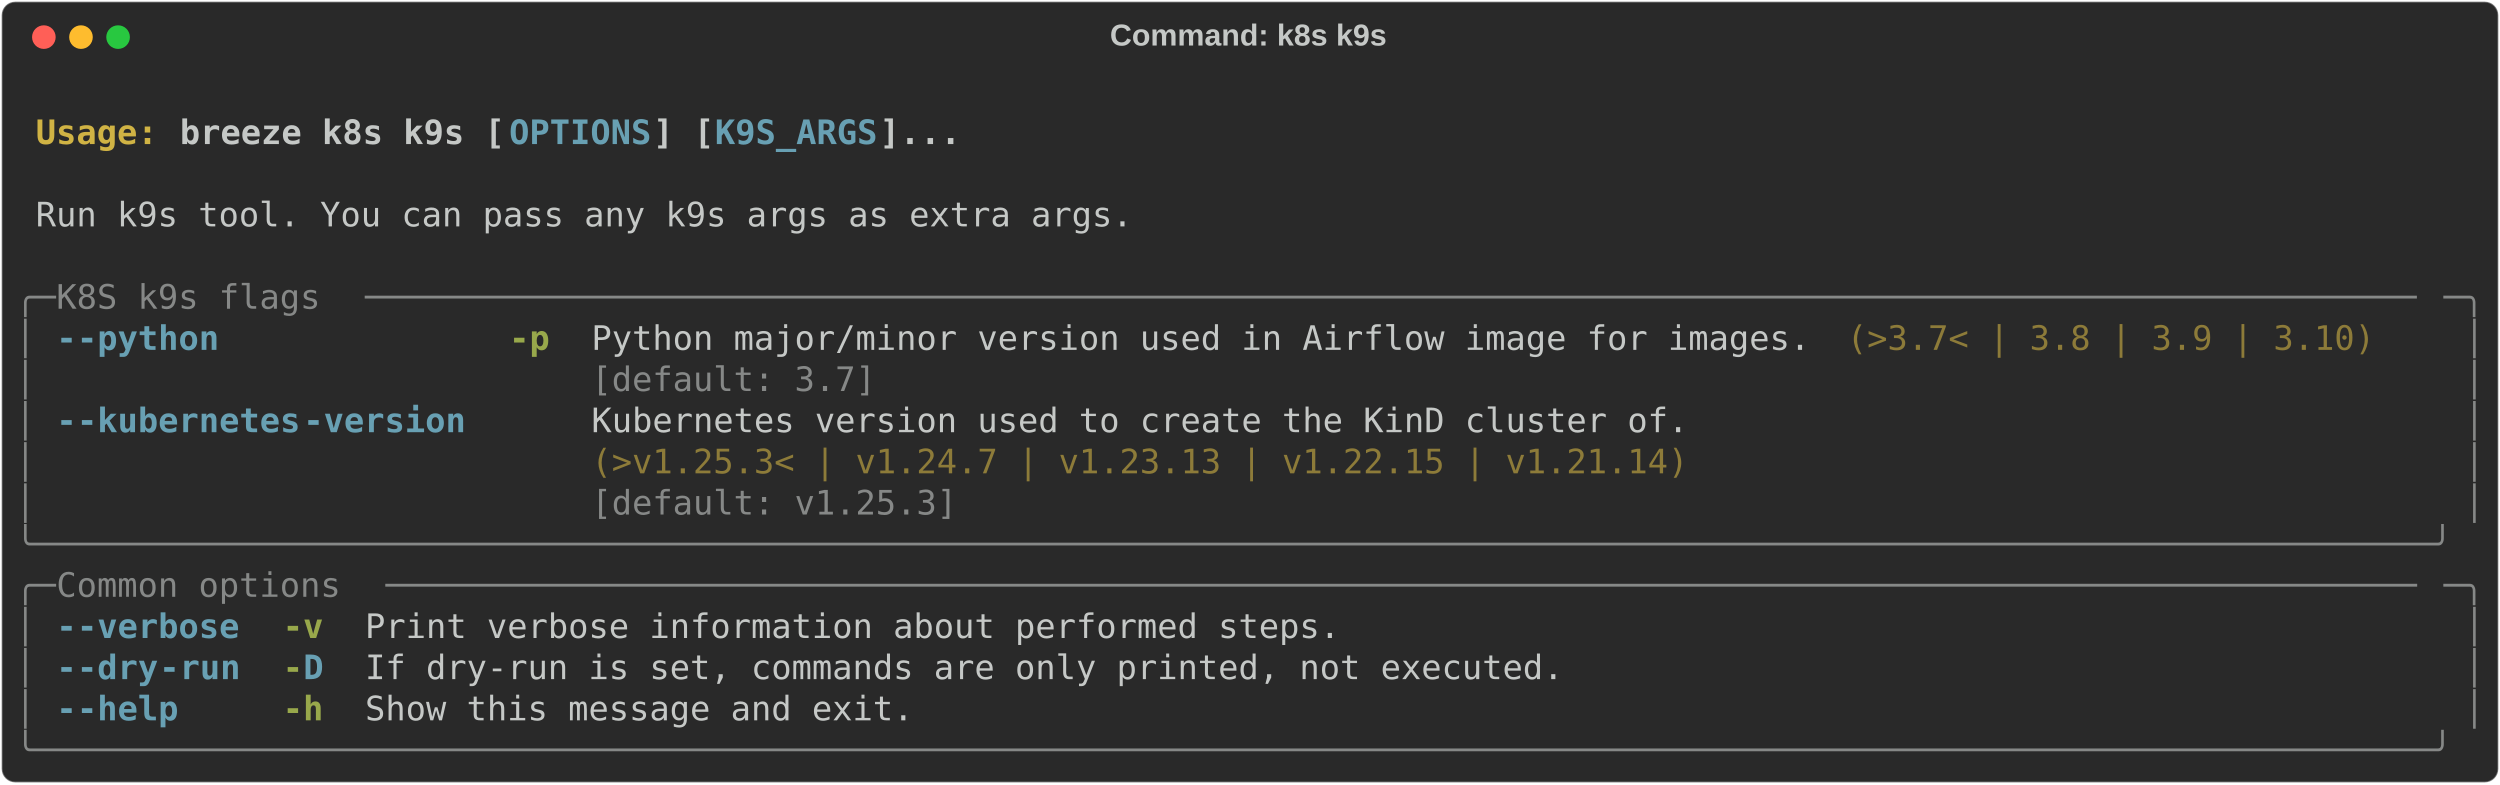
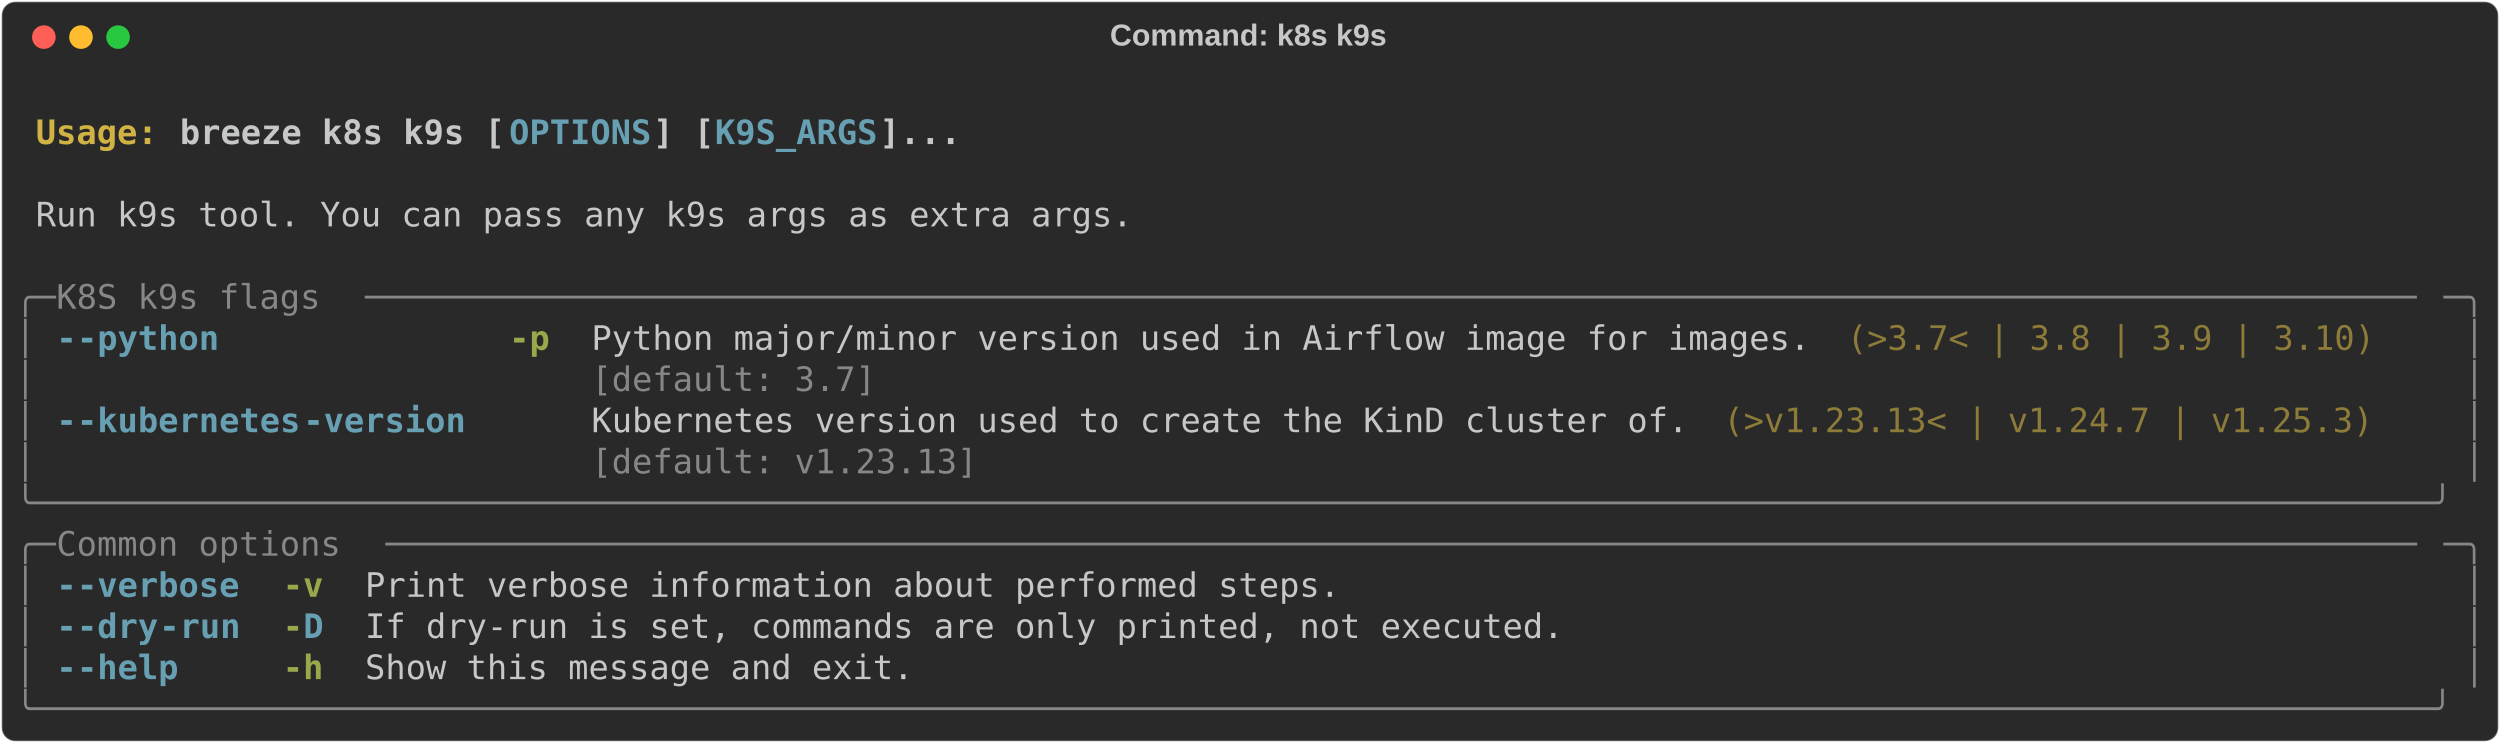
- <svg xmlns="http://www.w3.org/2000/svg" class="rich-terminal" viewBox="0 0 1482 464.8">
+ <svg xmlns="http://www.w3.org/2000/svg" class="rich-terminal" viewBox="0 0 1482 440.4">
  <style>

    @font-face {
        font-family: "Fira Code";
        src: local("FiraCode-Regular"),
                url("https://cdnjs.cloudflare.com/ajax/libs/firacode/6.2.0/woff2/FiraCode-Regular.woff2") format("woff2"),
                url("https://cdnjs.cloudflare.com/ajax/libs/firacode/6.2.0/woff/FiraCode-Regular.woff") format("woff");
        font-style: normal;
        font-weight: 400;
    }
    @font-face {
        font-family: "Fira Code";
        src: local("FiraCode-Bold"),
                url("https://cdnjs.cloudflare.com/ajax/libs/firacode/6.2.0/woff2/FiraCode-Bold.woff2") format("woff2"),
                url("https://cdnjs.cloudflare.com/ajax/libs/firacode/6.2.0/woff/FiraCode-Bold.woff") format("woff");
        font-style: bold;
        font-weight: 700;
    }

    .breeze-k8s-k9s-matrix {
        font-family: Fira Code, monospace;
        font-size: 20px;
        line-height: 24.4px;
        font-variant-east-asian: full-width;
    }

    .breeze-k8s-k9s-title {
        font-size: 18px;
        font-weight: bold;
        font-family: arial;
    }

    .breeze-k8s-k9s-r1 { fill: #c5c8c6;font-weight: bold }
.breeze-k8s-k9s-r2 { fill: #c5c8c6 }
.breeze-k8s-k9s-r3 { fill: #d0b344;font-weight: bold }
.breeze-k8s-k9s-r4 { fill: #68a0b3;font-weight: bold }
.breeze-k8s-k9s-r5 { fill: #868887 }
.breeze-k8s-k9s-r6 { fill: #98a84b;font-weight: bold }
.breeze-k8s-k9s-r7 { fill: #8d7b39 }
    </style>
  <defs>
    <clipPath id="breeze-k8s-k9s-clip-terminal">
-       <rect x="0" y="0" width="1463.0" height="413.8" />
+       <rect x="0" y="0" width="1463.0" height="389.4" />
    </clipPath>
    <clipPath id="breeze-k8s-k9s-line-0">
      <rect x="0" y="1.5" width="1464" height="24.65" />
    </clipPath>
    <clipPath id="breeze-k8s-k9s-line-1">
      <rect x="0" y="25.9" width="1464" height="24.65" />
    </clipPath>
    <clipPath id="breeze-k8s-k9s-line-2">
      <rect x="0" y="50.3" width="1464" height="24.65" />
    </clipPath>
    <clipPath id="breeze-k8s-k9s-line-3">
      <rect x="0" y="74.7" width="1464" height="24.65" />
    </clipPath>
    <clipPath id="breeze-k8s-k9s-line-4">
      <rect x="0" y="99.1" width="1464" height="24.65" />
    </clipPath>
    <clipPath id="breeze-k8s-k9s-line-5">
      <rect x="0" y="123.5" width="1464" height="24.65" />
    </clipPath>
    <clipPath id="breeze-k8s-k9s-line-6">
      <rect x="0" y="147.9" width="1464" height="24.65" />
    </clipPath>
    <clipPath id="breeze-k8s-k9s-line-7">
      <rect x="0" y="172.3" width="1464" height="24.65" />
    </clipPath>
    <clipPath id="breeze-k8s-k9s-line-8">
      <rect x="0" y="196.7" width="1464" height="24.65" />
    </clipPath>
    <clipPath id="breeze-k8s-k9s-line-9">
      <rect x="0" y="221.1" width="1464" height="24.65" />
    </clipPath>
    <clipPath id="breeze-k8s-k9s-line-10">
      <rect x="0" y="245.5" width="1464" height="24.65" />
    </clipPath>
    <clipPath id="breeze-k8s-k9s-line-11">
      <rect x="0" y="269.9" width="1464" height="24.65" />
    </clipPath>
    <clipPath id="breeze-k8s-k9s-line-12">
      <rect x="0" y="294.3" width="1464" height="24.65" />
    </clipPath>
    <clipPath id="breeze-k8s-k9s-line-13">
      <rect x="0" y="318.7" width="1464" height="24.65" />
    </clipPath>
    <clipPath id="breeze-k8s-k9s-line-14">
      <rect x="0" y="343.1" width="1464" height="24.65" />
    </clipPath>
-     <clipPath id="breeze-k8s-k9s-line-15">
-       <rect x="0" y="367.5" width="1464" height="24.65" />
-     </clipPath>
  </defs>
-   <rect fill="#292929" stroke="rgba(255,255,255,0.35)" stroke-width="1" x="1" y="1" width="1480" height="462.8" rx="8" />
+   <rect fill="#292929" stroke="rgba(255,255,255,0.35)" stroke-width="1" x="1" y="1" width="1480" height="438.4" rx="8" />
  <text class="breeze-k8s-k9s-title" fill="#c5c8c6" text-anchor="middle" x="740" y="27">Command: k8s k9s</text>
  <g transform="translate(26,22)">
    <circle cx="0" cy="0" r="7" fill="#ff5f57" />
    <circle cx="22" cy="0" r="7" fill="#febc2e" />
    <circle cx="44" cy="0" r="7" fill="#28c840" />
  </g>
  <g transform="translate(9, 41)" clip-path="url(#breeze-k8s-k9s-clip-terminal)">
    <g class="breeze-k8s-k9s-matrix">
      <text class="breeze-k8s-k9s-r2" x="1464" y="20" textLength="12.2" clip-path="url(#breeze-k8s-k9s-line-0)">
</text>
      <text class="breeze-k8s-k9s-r3" x="12.2" y="44.4" textLength="85.4" clip-path="url(#breeze-k8s-k9s-line-1)">Usage: </text>
      <text class="breeze-k8s-k9s-r1" x="97.6" y="44.4" textLength="195.2" clip-path="url(#breeze-k8s-k9s-line-1)">breeze k8s k9s [</text>
      <text class="breeze-k8s-k9s-r4" x="292.8" y="44.4" textLength="85.4" clip-path="url(#breeze-k8s-k9s-line-1)">OPTIONS</text>
      <text class="breeze-k8s-k9s-r1" x="378.2" y="44.4" textLength="36.6" clip-path="url(#breeze-k8s-k9s-line-1)">] [</text>
      <text class="breeze-k8s-k9s-r4" x="414.8" y="44.4" textLength="97.6" clip-path="url(#breeze-k8s-k9s-line-1)">K9S_ARGS</text>
      <text class="breeze-k8s-k9s-r1" x="512.4" y="44.4" textLength="48.8" clip-path="url(#breeze-k8s-k9s-line-1)">]...</text>
      <text class="breeze-k8s-k9s-r2" x="1464" y="44.4" textLength="12.2" clip-path="url(#breeze-k8s-k9s-line-1)">
</text>
      <text class="breeze-k8s-k9s-r2" x="1464" y="68.8" textLength="12.2" clip-path="url(#breeze-k8s-k9s-line-2)">
</text>
      <text class="breeze-k8s-k9s-r2" x="12.2" y="93.2" textLength="658.8" clip-path="url(#breeze-k8s-k9s-line-3)">Run k9s tool. You can pass any k9s args as extra args.</text>
      <text class="breeze-k8s-k9s-r2" x="1464" y="93.2" textLength="12.2" clip-path="url(#breeze-k8s-k9s-line-3)">
</text>
      <text class="breeze-k8s-k9s-r2" x="1464" y="117.6" textLength="12.2" clip-path="url(#breeze-k8s-k9s-line-4)">
</text>
      <text class="breeze-k8s-k9s-r5" x="0" y="142" textLength="24.4" clip-path="url(#breeze-k8s-k9s-line-5)">╭─</text>
      <text class="breeze-k8s-k9s-r5" x="24.4" y="142" textLength="183" clip-path="url(#breeze-k8s-k9s-line-5)"> K8S k9s flags </text>
      <text class="breeze-k8s-k9s-r5" x="207.4" y="142" textLength="1232.2" clip-path="url(#breeze-k8s-k9s-line-5)">─────────────────────────────────────────────────────────────────────────────────────────────────────</text>
      <text class="breeze-k8s-k9s-r5" x="1439.6" y="142" textLength="24.4" clip-path="url(#breeze-k8s-k9s-line-5)">─╮</text>
      <text class="breeze-k8s-k9s-r2" x="1464" y="142" textLength="12.2" clip-path="url(#breeze-k8s-k9s-line-5)">
</text>
      <text class="breeze-k8s-k9s-r5" x="0" y="166.4" textLength="12.2" clip-path="url(#breeze-k8s-k9s-line-6)">│</text>
      <text class="breeze-k8s-k9s-r4" x="24.4" y="166.4" textLength="12.2" clip-path="url(#breeze-k8s-k9s-line-6)">-</text>
      <text class="breeze-k8s-k9s-r4" x="36.6" y="166.4" textLength="85.4" clip-path="url(#breeze-k8s-k9s-line-6)">-python</text>
      <text class="breeze-k8s-k9s-r6" x="292.8" y="166.4" textLength="24.4" clip-path="url(#breeze-k8s-k9s-line-6)">-p</text>
      <text class="breeze-k8s-k9s-r2" x="341.6" y="166.4" textLength="732" clip-path="url(#breeze-k8s-k9s-line-6)">Python major/minor version used in Airflow image for images.</text>
      <text class="breeze-k8s-k9s-r7" x="1085.8" y="166.4" textLength="317.2" clip-path="url(#breeze-k8s-k9s-line-6)">(&gt;3.7&lt; | 3.8 | 3.9 | 3.10)</text>
      <text class="breeze-k8s-k9s-r5" x="1451.8" y="166.4" textLength="12.2" clip-path="url(#breeze-k8s-k9s-line-6)">│</text>
      <text class="breeze-k8s-k9s-r2" x="1464" y="166.4" textLength="12.2" clip-path="url(#breeze-k8s-k9s-line-6)">
</text>
      <text class="breeze-k8s-k9s-r5" x="0" y="190.8" textLength="12.2" clip-path="url(#breeze-k8s-k9s-line-7)">│</text>
      <text class="breeze-k8s-k9s-r5" x="341.6" y="190.8" textLength="732" clip-path="url(#breeze-k8s-k9s-line-7)">[default: 3.7]                                              </text>
      <text class="breeze-k8s-k9s-r5" x="1451.8" y="190.8" textLength="12.2" clip-path="url(#breeze-k8s-k9s-line-7)">│</text>
      <text class="breeze-k8s-k9s-r2" x="1464" y="190.8" textLength="12.2" clip-path="url(#breeze-k8s-k9s-line-7)">
</text>
      <text class="breeze-k8s-k9s-r5" x="0" y="215.2" textLength="12.2" clip-path="url(#breeze-k8s-k9s-line-8)">│</text>
      <text class="breeze-k8s-k9s-r4" x="24.4" y="215.2" textLength="12.2" clip-path="url(#breeze-k8s-k9s-line-8)">-</text>
      <text class="breeze-k8s-k9s-r4" x="36.6" y="215.2" textLength="134.2" clip-path="url(#breeze-k8s-k9s-line-8)">-kubernetes</text>
      <text class="breeze-k8s-k9s-r4" x="170.8" y="215.2" textLength="97.6" clip-path="url(#breeze-k8s-k9s-line-8)">-version</text>
      <text class="breeze-k8s-k9s-r2" x="341.6" y="215.2" textLength="658.8" clip-path="url(#breeze-k8s-k9s-line-8)">Kubernetes version used to create the KinD cluster of.</text>
+       <text class="breeze-k8s-k9s-r7" x="1012.6" y="215.2" textLength="390.4" clip-path="url(#breeze-k8s-k9s-line-8)">(&gt;v1.23.13&lt; | v1.24.7 | v1.25.3)</text>
      <text class="breeze-k8s-k9s-r5" x="1451.8" y="215.2" textLength="12.2" clip-path="url(#breeze-k8s-k9s-line-8)">│</text>
      <text class="breeze-k8s-k9s-r2" x="1464" y="215.2" textLength="12.2" clip-path="url(#breeze-k8s-k9s-line-8)">
</text>
      <text class="breeze-k8s-k9s-r5" x="0" y="239.6" textLength="12.2" clip-path="url(#breeze-k8s-k9s-line-9)">│</text>
-       <text class="breeze-k8s-k9s-r7" x="341.6" y="239.6" textLength="658.8" clip-path="url(#breeze-k8s-k9s-line-9)">(&gt;v1.25.3&lt; | v1.24.7 | v1.23.13 | v1.22.15 | v1.21.14)</text>
+       <text class="breeze-k8s-k9s-r5" x="341.6" y="239.6" textLength="658.8" clip-path="url(#breeze-k8s-k9s-line-9)">[default: v1.23.13]                                   </text>
      <text class="breeze-k8s-k9s-r5" x="1451.8" y="239.6" textLength="12.2" clip-path="url(#breeze-k8s-k9s-line-9)">│</text>
      <text class="breeze-k8s-k9s-r2" x="1464" y="239.6" textLength="12.2" clip-path="url(#breeze-k8s-k9s-line-9)">
</text>
-       <text class="breeze-k8s-k9s-r5" x="0" y="264" textLength="12.2" clip-path="url(#breeze-k8s-k9s-line-10)">│</text>
-       <text class="breeze-k8s-k9s-r5" x="341.6" y="264" textLength="658.8" clip-path="url(#breeze-k8s-k9s-line-10)">[default: v1.25.3]                                    </text>
-       <text class="breeze-k8s-k9s-r5" x="1451.8" y="264" textLength="12.2" clip-path="url(#breeze-k8s-k9s-line-10)">│</text>
+       <text class="breeze-k8s-k9s-r5" x="0" y="264" textLength="1464" clip-path="url(#breeze-k8s-k9s-line-10)">╰──────────────────────────────────────────────────────────────────────────────────────────────────────────────────────╯</text>
      <text class="breeze-k8s-k9s-r2" x="1464" y="264" textLength="12.2" clip-path="url(#breeze-k8s-k9s-line-10)">
</text>
-       <text class="breeze-k8s-k9s-r5" x="0" y="288.4" textLength="1464" clip-path="url(#breeze-k8s-k9s-line-11)">╰──────────────────────────────────────────────────────────────────────────────────────────────────────────────────────╯</text>
+       <text class="breeze-k8s-k9s-r5" x="0" y="288.4" textLength="24.4" clip-path="url(#breeze-k8s-k9s-line-11)">╭─</text>
+       <text class="breeze-k8s-k9s-r5" x="24.4" y="288.4" textLength="195.2" clip-path="url(#breeze-k8s-k9s-line-11)"> Common options </text>
+       <text class="breeze-k8s-k9s-r5" x="219.6" y="288.4" textLength="1220" clip-path="url(#breeze-k8s-k9s-line-11)">────────────────────────────────────────────────────────────────────────────────────────────────────</text>
+       <text class="breeze-k8s-k9s-r5" x="1439.6" y="288.4" textLength="24.4" clip-path="url(#breeze-k8s-k9s-line-11)">─╮</text>
      <text class="breeze-k8s-k9s-r2" x="1464" y="288.4" textLength="12.2" clip-path="url(#breeze-k8s-k9s-line-11)">
</text>
-       <text class="breeze-k8s-k9s-r5" x="0" y="312.8" textLength="24.4" clip-path="url(#breeze-k8s-k9s-line-12)">╭─</text>
-       <text class="breeze-k8s-k9s-r5" x="24.4" y="312.8" textLength="195.2" clip-path="url(#breeze-k8s-k9s-line-12)"> Common options </text>
-       <text class="breeze-k8s-k9s-r5" x="219.6" y="312.8" textLength="1220" clip-path="url(#breeze-k8s-k9s-line-12)">────────────────────────────────────────────────────────────────────────────────────────────────────</text>
-       <text class="breeze-k8s-k9s-r5" x="1439.6" y="312.8" textLength="24.4" clip-path="url(#breeze-k8s-k9s-line-12)">─╮</text>
+       <text class="breeze-k8s-k9s-r5" x="0" y="312.8" textLength="12.2" clip-path="url(#breeze-k8s-k9s-line-12)">│</text>
+       <text class="breeze-k8s-k9s-r4" x="24.4" y="312.8" textLength="12.2" clip-path="url(#breeze-k8s-k9s-line-12)">-</text>
+       <text class="breeze-k8s-k9s-r4" x="36.6" y="312.8" textLength="97.6" clip-path="url(#breeze-k8s-k9s-line-12)">-verbose</text>
+       <text class="breeze-k8s-k9s-r6" x="158.6" y="312.8" textLength="24.4" clip-path="url(#breeze-k8s-k9s-line-12)">-v</text>
+       <text class="breeze-k8s-k9s-r2" x="207.4" y="312.8" textLength="585.6" clip-path="url(#breeze-k8s-k9s-line-12)">Print verbose information about performed steps.</text>
+       <text class="breeze-k8s-k9s-r5" x="1451.8" y="312.8" textLength="12.2" clip-path="url(#breeze-k8s-k9s-line-12)">│</text>
      <text class="breeze-k8s-k9s-r2" x="1464" y="312.8" textLength="12.2" clip-path="url(#breeze-k8s-k9s-line-12)">
</text>
      <text class="breeze-k8s-k9s-r5" x="0" y="337.2" textLength="12.2" clip-path="url(#breeze-k8s-k9s-line-13)">│</text>
      <text class="breeze-k8s-k9s-r4" x="24.4" y="337.2" textLength="12.2" clip-path="url(#breeze-k8s-k9s-line-13)">-</text>
-       <text class="breeze-k8s-k9s-r4" x="36.6" y="337.2" textLength="97.6" clip-path="url(#breeze-k8s-k9s-line-13)">-verbose</text>
-       <text class="breeze-k8s-k9s-r6" x="158.6" y="337.2" textLength="24.4" clip-path="url(#breeze-k8s-k9s-line-13)">-v</text>
-       <text class="breeze-k8s-k9s-r2" x="207.4" y="337.2" textLength="585.6" clip-path="url(#breeze-k8s-k9s-line-13)">Print verbose information about performed steps.</text>
+       <text class="breeze-k8s-k9s-r4" x="36.6" y="337.2" textLength="48.8" clip-path="url(#breeze-k8s-k9s-line-13)">-dry</text>
+       <text class="breeze-k8s-k9s-r4" x="85.4" y="337.2" textLength="48.8" clip-path="url(#breeze-k8s-k9s-line-13)">-run</text>
+       <text class="breeze-k8s-k9s-r6" x="158.6" y="337.2" textLength="12.2" clip-path="url(#breeze-k8s-k9s-line-13)">-</text>
+       <text class="breeze-k8s-k9s-r4" x="170.8" y="337.2" textLength="12.2" clip-path="url(#breeze-k8s-k9s-line-13)">D</text>
+       <text class="breeze-k8s-k9s-r2" x="207.4" y="337.2" textLength="719.8" clip-path="url(#breeze-k8s-k9s-line-13)">If dry-run is set, commands are only printed, not executed.</text>
      <text class="breeze-k8s-k9s-r5" x="1451.8" y="337.2" textLength="12.2" clip-path="url(#breeze-k8s-k9s-line-13)">│</text>
      <text class="breeze-k8s-k9s-r2" x="1464" y="337.2" textLength="12.2" clip-path="url(#breeze-k8s-k9s-line-13)">
</text>
      <text class="breeze-k8s-k9s-r5" x="0" y="361.6" textLength="12.2" clip-path="url(#breeze-k8s-k9s-line-14)">│</text>
      <text class="breeze-k8s-k9s-r4" x="24.4" y="361.6" textLength="12.2" clip-path="url(#breeze-k8s-k9s-line-14)">-</text>
-       <text class="breeze-k8s-k9s-r4" x="36.6" y="361.6" textLength="48.8" clip-path="url(#breeze-k8s-k9s-line-14)">-dry</text>
-       <text class="breeze-k8s-k9s-r4" x="85.4" y="361.6" textLength="48.8" clip-path="url(#breeze-k8s-k9s-line-14)">-run</text>
-       <text class="breeze-k8s-k9s-r6" x="158.6" y="361.6" textLength="12.2" clip-path="url(#breeze-k8s-k9s-line-14)">-</text>
-       <text class="breeze-k8s-k9s-r4" x="170.8" y="361.6" textLength="12.2" clip-path="url(#breeze-k8s-k9s-line-14)">D</text>
-       <text class="breeze-k8s-k9s-r2" x="207.4" y="361.6" textLength="719.8" clip-path="url(#breeze-k8s-k9s-line-14)">If dry-run is set, commands are only printed, not executed.</text>
+       <text class="breeze-k8s-k9s-r4" x="36.6" y="361.6" textLength="61" clip-path="url(#breeze-k8s-k9s-line-14)">-help</text>
+       <text class="breeze-k8s-k9s-r6" x="158.6" y="361.6" textLength="24.4" clip-path="url(#breeze-k8s-k9s-line-14)">-h</text>
+       <text class="breeze-k8s-k9s-r2" x="207.4" y="361.6" textLength="329.4" clip-path="url(#breeze-k8s-k9s-line-14)">Show this message and exit.</text>
      <text class="breeze-k8s-k9s-r5" x="1451.8" y="361.6" textLength="12.2" clip-path="url(#breeze-k8s-k9s-line-14)">│</text>
      <text class="breeze-k8s-k9s-r2" x="1464" y="361.6" textLength="12.2" clip-path="url(#breeze-k8s-k9s-line-14)">
</text>
-       <text class="breeze-k8s-k9s-r5" x="0" y="386" textLength="12.2" clip-path="url(#breeze-k8s-k9s-line-15)">│</text>
-       <text class="breeze-k8s-k9s-r4" x="24.4" y="386" textLength="12.2" clip-path="url(#breeze-k8s-k9s-line-15)">-</text>
-       <text class="breeze-k8s-k9s-r4" x="36.6" y="386" textLength="61" clip-path="url(#breeze-k8s-k9s-line-15)">-help</text>
-       <text class="breeze-k8s-k9s-r6" x="158.6" y="386" textLength="24.4" clip-path="url(#breeze-k8s-k9s-line-15)">-h</text>
-       <text class="breeze-k8s-k9s-r2" x="207.4" y="386" textLength="329.4" clip-path="url(#breeze-k8s-k9s-line-15)">Show this message and exit.</text>
-       <text class="breeze-k8s-k9s-r5" x="1451.8" y="386" textLength="12.2" clip-path="url(#breeze-k8s-k9s-line-15)">│</text>
+       <text class="breeze-k8s-k9s-r5" x="0" y="386" textLength="1464" clip-path="url(#breeze-k8s-k9s-line-15)">╰──────────────────────────────────────────────────────────────────────────────────────────────────────────────────────╯</text>
      <text class="breeze-k8s-k9s-r2" x="1464" y="386" textLength="12.2" clip-path="url(#breeze-k8s-k9s-line-15)">
- </text>
-       <text class="breeze-k8s-k9s-r5" x="0" y="410.4" textLength="1464" clip-path="url(#breeze-k8s-k9s-line-16)">╰──────────────────────────────────────────────────────────────────────────────────────────────────────────────────────╯</text>
-       <text class="breeze-k8s-k9s-r2" x="1464" y="410.4" textLength="12.2" clip-path="url(#breeze-k8s-k9s-line-16)">
</text>
    </g>
  </g>
</svg>
